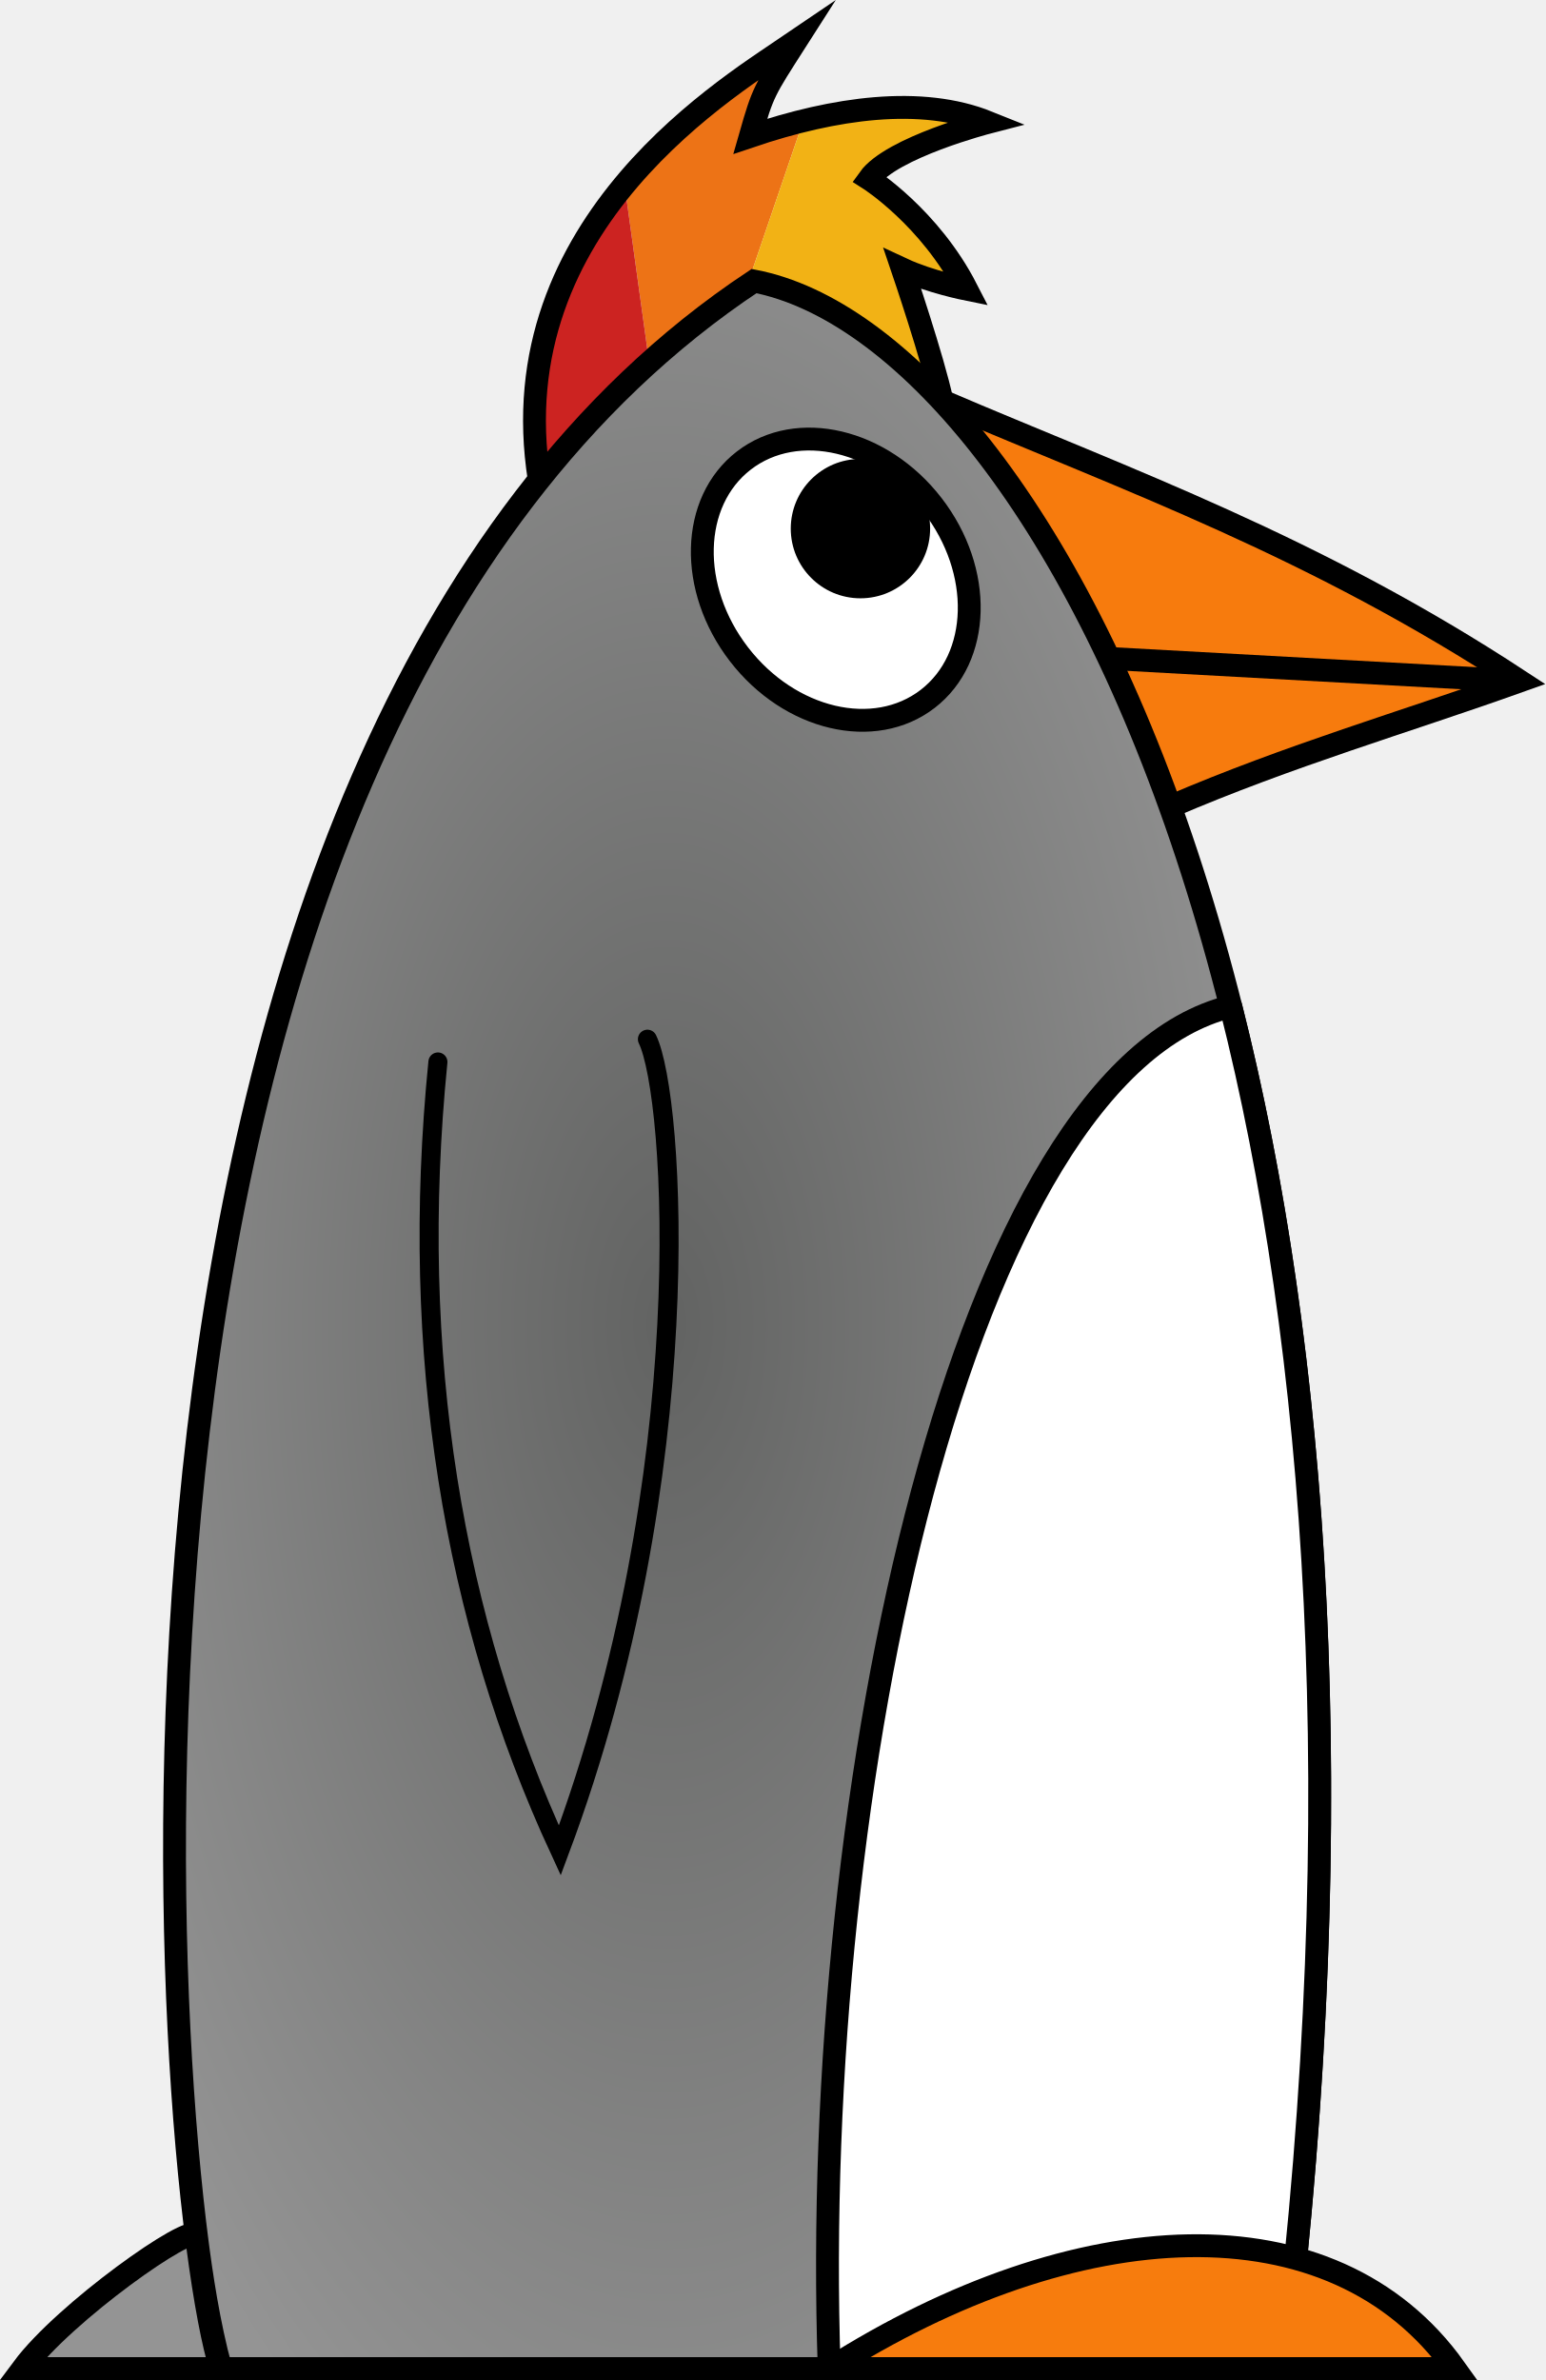
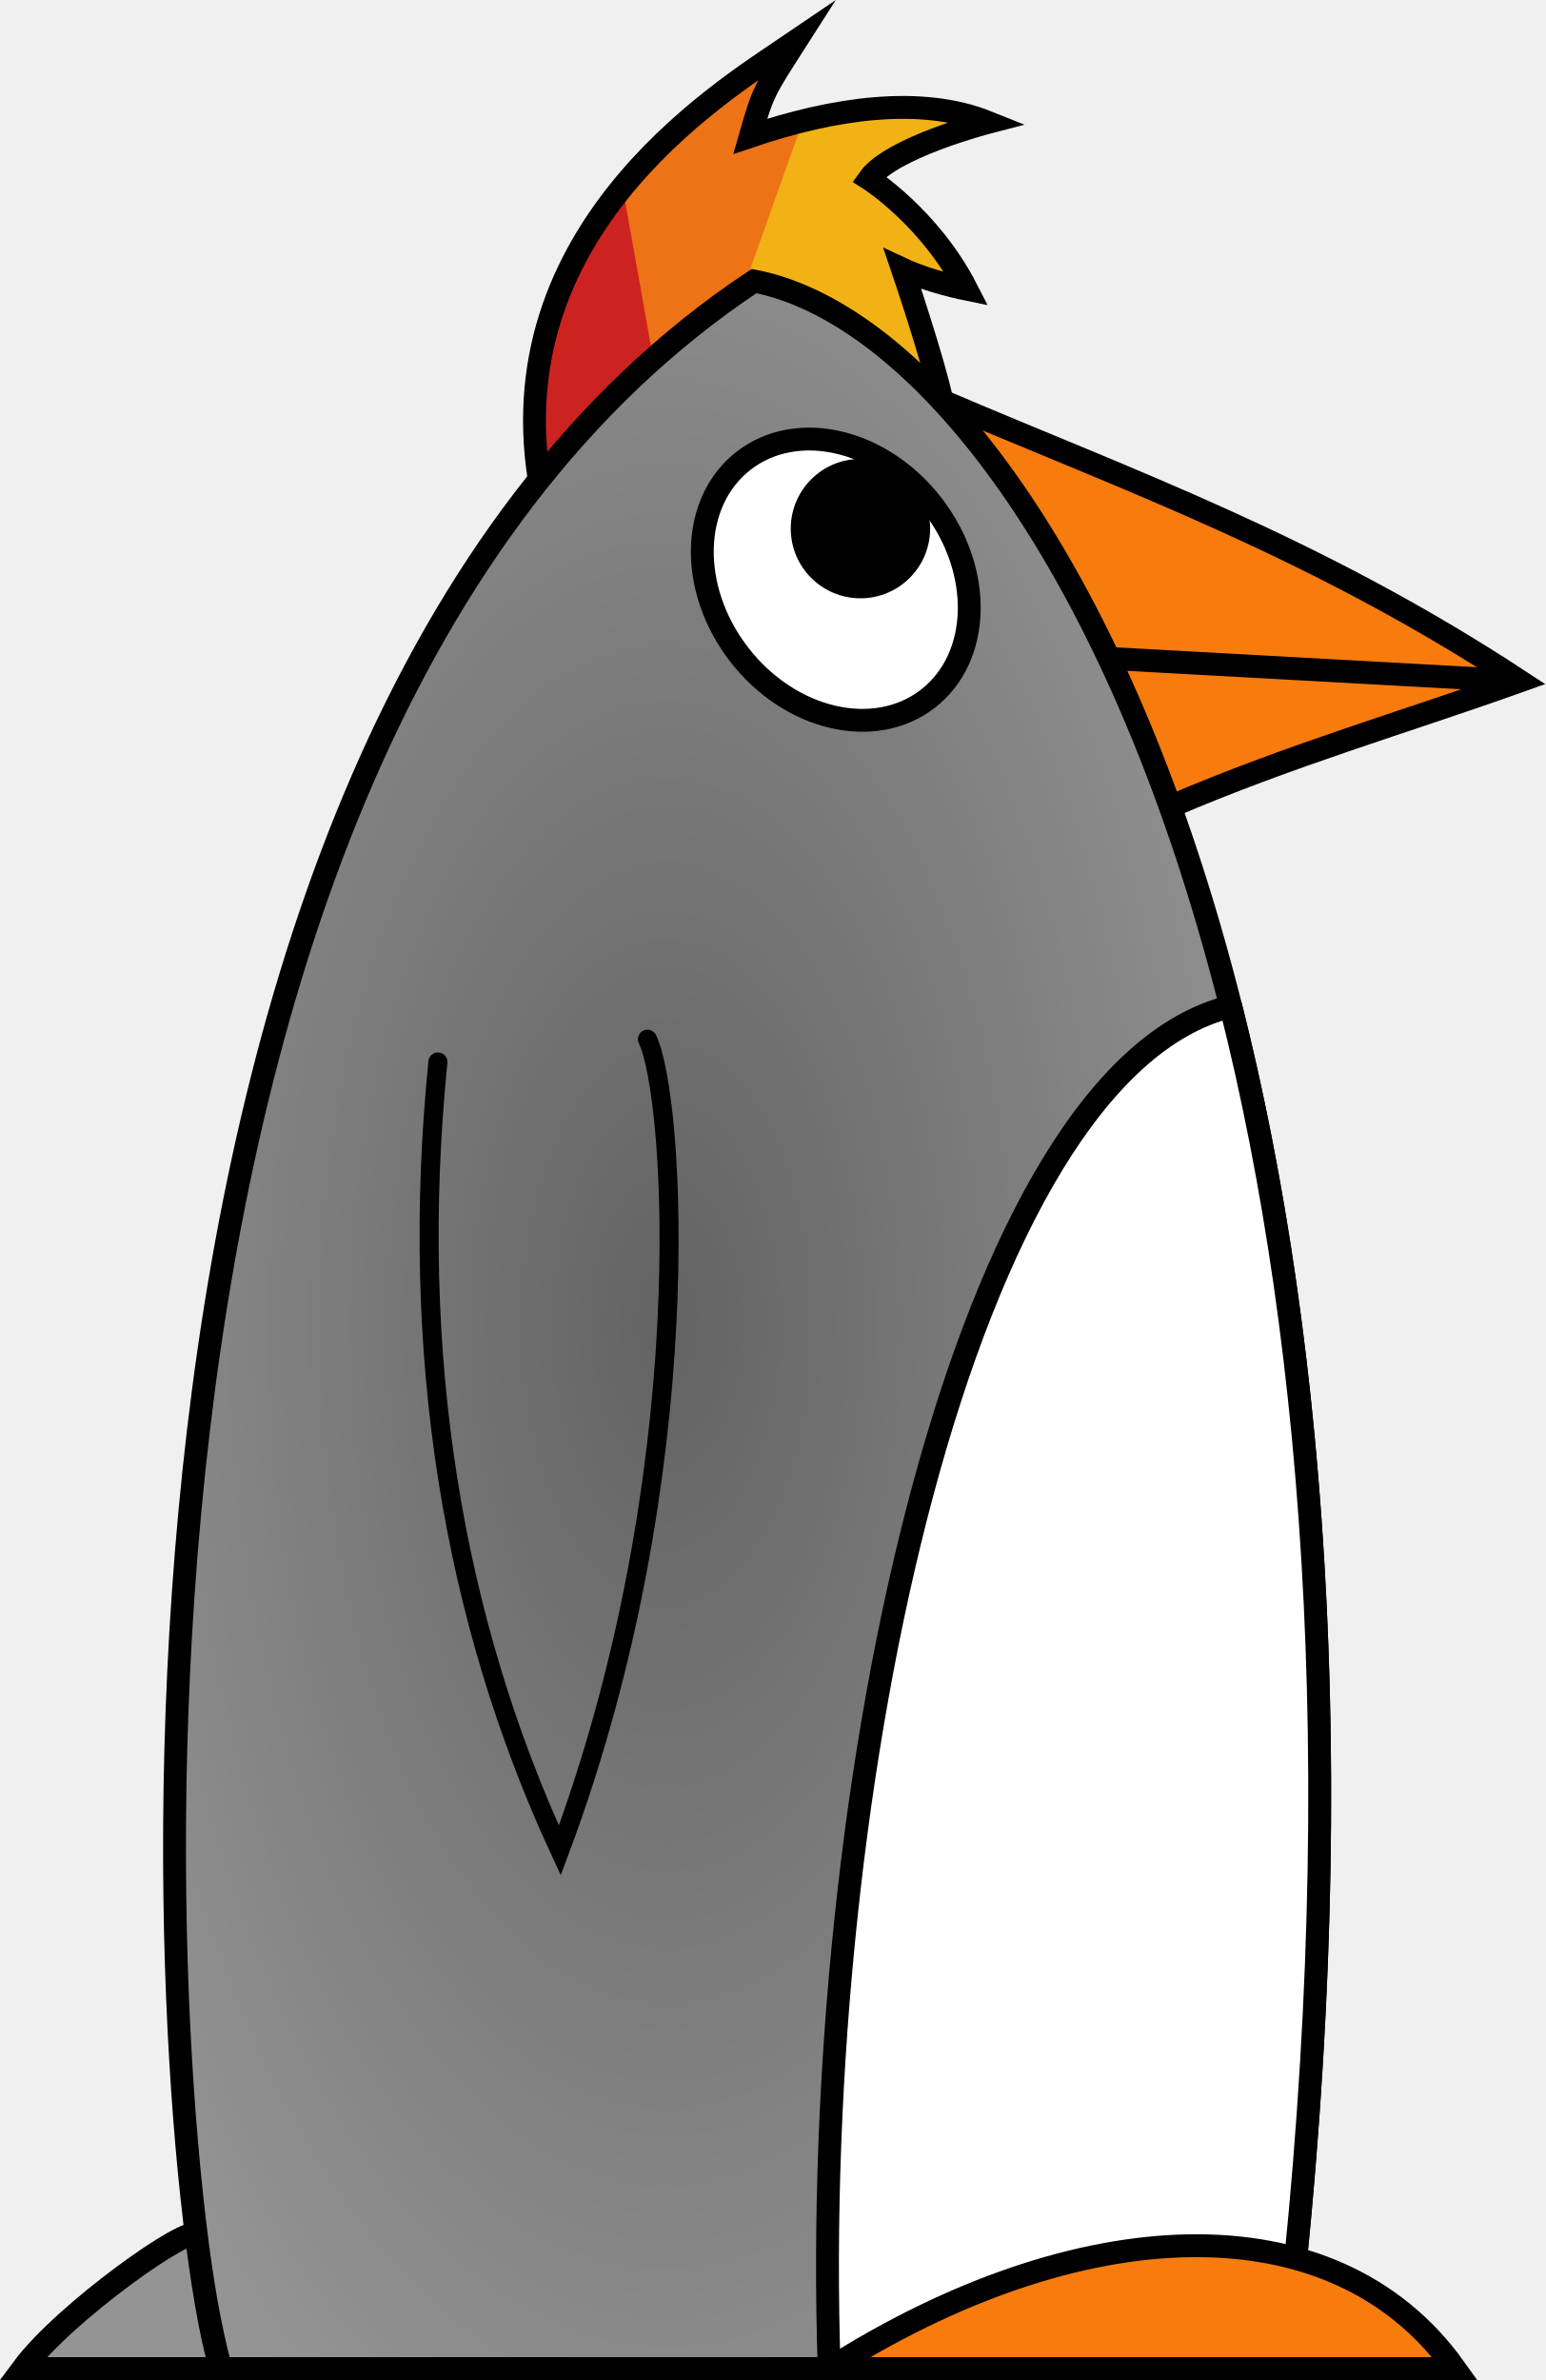
<svg xmlns="http://www.w3.org/2000/svg" xmlns:xlink="http://www.w3.org/1999/xlink" width="114.482mm" height="176.327mm" viewBox="0 0 405.646 624.781" id="svg4794" version="1.1">
  <defs id="defs4796">
    <linearGradient id="linearGradient4873">
-       <stop style="stop-color:#626362;stop-opacity:1" offset="0" id="stop5952" />
-       <stop style="stop-color:#949494;stop-opacity:1" offset="1" id="stop5954" />
+       <stop offset="0" id="stop5952" style="stop-color:#626362;stop-opacity:1" />
+       <stop offset="1" id="stop5954" style="stop-color:#949494;stop-opacity:1" />
    </linearGradient>
    <radialGradient xlink:href="#linearGradient4873" id="radialGradient4150" cx="349.354" cy="498.459" fx="349.354" fy="498.459" r="173.981" gradientTransform="matrix(1,0,0,1.964888,0,-480.9568)" gradientUnits="userSpaceOnUse" />
  </defs>
  <g id="layer1" transform="translate(-174.3799,-150.7519)">
-     <path style="fill:#ed7316;fill-opacity:1;fill-rule:evenodd;stroke:none;stroke-width:1px;stroke-linecap:butt;stroke-linejoin:miter;stroke-opacity:1" d="m 207.967,8.984 c -8.322,5.689 -28.621,17.976 -45.004,37.709 l 6.467,46.693 c 8.292,-7.48 17.106,-14.396 26.473,-20.68 -0.191,-0.039 -0.386,-0.086 -0.576,-0.123 l 14.57,-42.676 c -4.637,1.14 -9.298,2.509 -13.93,4.076 3.368,-11.783 3.568,-11.813 12,-25 z m -45.004,37.709 c -1.034,1.246 -2.05,2.521 -3.049,3.826 l 0,0.004 c 0.999,-1.305 2.015,-2.585 3.049,-3.83 z m 54.506,-18.434 c -2.497,0.467 -5.008,1.02 -7.527,1.639 2.449,-0.592 4.966,-1.13 7.527,-1.6 l 0,-0.039 z" id="path4206" transform="translate(175.3734,152.5487)" />
-     <path style="fill:#f2b215;fill-opacity:1;fill-rule:evenodd;stroke:none;stroke-width:5;stroke-linecap:square;stroke-linejoin:miter;stroke-miterlimit:10;stroke-dasharray:none;stroke-opacity:1" d="m 195.327,72.584 c 15.525,2.996 34.109,12.248 50.566,29.734 -0.516,-11.348 -8.928,-22.81 -9.754,-33.949 7.089,3.307 11.628,3.466 16.824,5.266 -9.671,-18.851 -17.717,-22.507 -25.822,-28.485 5.896,-8.26 20.8,-10.178 31.256,-14.824 -16.051,-5.871 -33.488,-4.05 -48.5,-0.416" id="path4148" transform="translate(175.3734,152.5487)" />
-     <path style="fill:#cc2321;fill-opacity:1;fill-rule:evenodd;stroke:none;stroke-width:5;stroke-linecap:square;stroke-linejoin:miter;stroke-miterlimit:4;stroke-dasharray:none;stroke-opacity:1" d="m 338.336,199.242 c -15.595,18.784 -27.643,44.312 -22.391,77.396 8.832,-11.025 18.436,-21.303 28.857,-30.703" id="path4172" />
-     <path style="fill:#f77b0d;fill-opacity:1;fill-rule:evenodd;stroke:#000000;stroke-width:6;stroke-linecap:butt;stroke-linejoin:miter;stroke-miterlimit:4;stroke-dasharray:none;stroke-opacity:1" d="m 306.195,209.971 c 31.426,-13.502 61.428,-22.156 91.771,-32.986 -53.849,-35.338 -102.396,-52.5 -151.672,-73.547 l 0.033,0.059" id="path4272" transform="translate(175.3734,152.5487)" />
-     <path d="m 232.341,772.533 c -3.148,-11.607 -5.072,-24.265 -6.422,-34.947 -1.199,-3.454 -34.586,20.131 -45.577,34.947 z m 1.3e-4,0 c -15.649,-49.541 -46.695,-424.261 140,-548 75.814,14.631 180.732,204.139 139,548 z" style="fill:url(#radialGradient4150);fill-opacity:1;fill-rule:evenodd;stroke:#000000;stroke-width:6;stroke-linecap:butt;stroke-linejoin:miter;stroke-miterlimit:10;stroke-dasharray:none;stroke-opacity:1" id="path3443-0" />
-     <path id="path3443-5-6" d="m 421.669,255.987 c -2.296,-10.873 -10.358,-34.579 -10.358,-34.579 7.089,3.307 16.825,5.265 16.825,5.265 -9.671,-18.851 -25.622,-28.976 -25.622,-28.976 5.896,-8.26 31.256,-14.825 31.256,-14.825 -17.577,-7.074 -40.339,-3.816 -62.429,3.661 3.368,-11.783 3.568,-11.813 12,-25 -16.243,11.104 -78.165,47.266 -67.395,115.107" style="fill:none;fill-opacity:0;fill-rule:evenodd;stroke:#000000;stroke-width:6;stroke-linecap:butt;stroke-linejoin:miter;stroke-miterlimit:10;stroke-dasharray:none;stroke-opacity:1" />
-     <path id="path4270" d="m 289.341,429.533 c -7.664,76.552 3.892,146.266 32,207 36.987,-98.833 30.257,-198.116 23,-212.973" style="fill:none;fill-rule:evenodd;stroke:#000000;stroke-width:5;stroke-linecap:round;stroke-linejoin:miter;stroke-miterlimit:4;stroke-dasharray:none;stroke-opacity:1" />
-     <ellipse transform="matrix(0.7917852,-0.6107997,0.6107997,0.7917852,0,0)" cx="126.769" cy="480.381" rx="32.084" ry="39.511" id="path4276" style="opacity:1;fill:#ffffff;fill-opacity:1;stroke:#000000;stroke-width:6;stroke-linecap:butt;stroke-linejoin:miter;stroke-miterlimit:4;stroke-dasharray:none;stroke-dashoffset:0;stroke-opacity:1" />
-     <path id="path4324" d="m 573.341,329.533 -109,-6" style="fill:none;fill-rule:evenodd;stroke:#000000;stroke-width:6;stroke-linecap:butt;stroke-linejoin:miter;stroke-miterlimit:4;stroke-dasharray:none;stroke-opacity:1" />
-     <path id="path3443-4" d="m 497.49,414.962 c 22.539,89.281 31.879,209.023 13.851,357.571 l -119.279,0 C 386.854,618.739 427.376,431.948 497.49,414.962 Z" style="fill:#ffffff;fill-rule:evenodd;stroke:#000000;stroke-width:6;stroke-linecap:butt;stroke-linejoin:round;stroke-miterlimit:4;stroke-dasharray:none;stroke-opacity:1" />
-     <path id="path4278" d="m 392.199,772.533 c 64.568,-41.003 132.043,-44.97 164.142,0 z" style="fill:#f77c0d;fill-opacity:1;fill-rule:evenodd;stroke:#000000;stroke-width:6;stroke-linecap:butt;stroke-linejoin:miter;stroke-miterlimit:4;stroke-dasharray:none;stroke-opacity:1" />
-     <circle cy="289.521" cx="400.266" id="path4284-0" style="opacity:1;fill:#000000;fill-opacity:1;stroke:none;stroke-width:5;stroke-linecap:butt;stroke-linejoin:miter;stroke-miterlimit:4;stroke-dasharray:none;stroke-dashoffset:0;stroke-opacity:1" r="18.293" />
+     <path d="m 207.305,7.495 -46.162,40.191 7.625,46.693 27.134,-21.672 14.491,-43.13 -14.426,4.407 z" id="path4206" transform="translate(175.3734,152.5487)" style="fill:#ed7316" />
+     <path d="m 194.334,73.411 51.559,28.906 -9.754,-33.949 18.313,6.258 -25.657,-31.298 28.443,-15.155 -46.845,0.08" id="path4148" transform="translate(175.3734,152.5487)" style="fill:#f2b215" />
+     <path d="m 337.674,199.077 c -31.401,31.401 -21.729,77.562 -21.729,77.562 l 30.181,-30.207" id="path4172" style="fill:#cc2321" />
+     <path d="m306.195 209.971c31.426-13.502 61.428-22.156 91.771-32.986-53.849-35.338-102.396-52.5-151.672-73.547l0.033 0.059" id="path4272" transform="translate(175.3734,152.5487)" style="fill:#f77b0d;stroke-width:6;stroke:#000" />
+     <path d="m232.341 772.533c-3.148-11.607-5.072-24.265-6.422-34.947-1.199-3.454-34.586 20.131-45.577 34.947zm0 0c-15.649-49.541-46.695-424.261 140-548 75.814 14.631 180.732 204.139 139 548z" id="path3443-0" style="fill:url(#radialGradient4150);stroke-miterlimit:10;stroke-width:6;stroke:#000" />
+     <path id="path3443-5-6" d="m421.669 255.987c-2.296-10.873-10.358-34.579-10.358-34.579 7.089 3.307 16.825 5.265 16.825 5.265-9.671-18.851-25.622-28.976-25.622-28.976 5.896-8.26 31.256-14.825 31.256-14.825-17.577-7.074-40.339-3.816-62.429 3.661 3.368-11.783 3.568-11.813 12-25-16.243 11.104-78.165 47.266-67.395 115.107" style="fill:none;stroke-miterlimit:10;stroke-width:6;stroke:#000000;stroke-opacity:1" />
+     <path id="path4270" d="m289.341 429.533c-7.664 76.552 3.892 146.266 32 207 36.987-98.833 30.257-198.116 23-212.973" style="fill:none;stroke-linecap:round;stroke-width:5;stroke:#000" />
+     <ellipse transform="matrix(0.7917852,-0.6107997,0.6107997,0.7917852,0,0)" cx="126.769" cy="480.381" rx="32.084" ry="39.511" id="path4276" style="fill:#fff;stroke-width:6;stroke:#000" />
+     <path id="path4324" d="m573.341 329.533-109-6" style="fill:none;stroke-width:6;stroke:#000" />
+     <path id="path3443-4" d="m497.49 414.962c22.539 89.281 31.879 209.023 13.851 357.571l-119.279 0C386.854 618.739 427.376 431.948 497.49 414.962Z" style="fill:#fff;stroke-linejoin:round;stroke-width:6;stroke:#000" />
+     <path id="path4278" d="m392.199 772.533c64.568-41.003 132.043-44.97 164.142 0z" style="fill:#f77c0d;stroke-width:6;stroke:#000" />
+     <circle cy="289.521" cx="400.266" id="path4284-0" r="18.293" fill="#000" />
  </g>
</svg>
